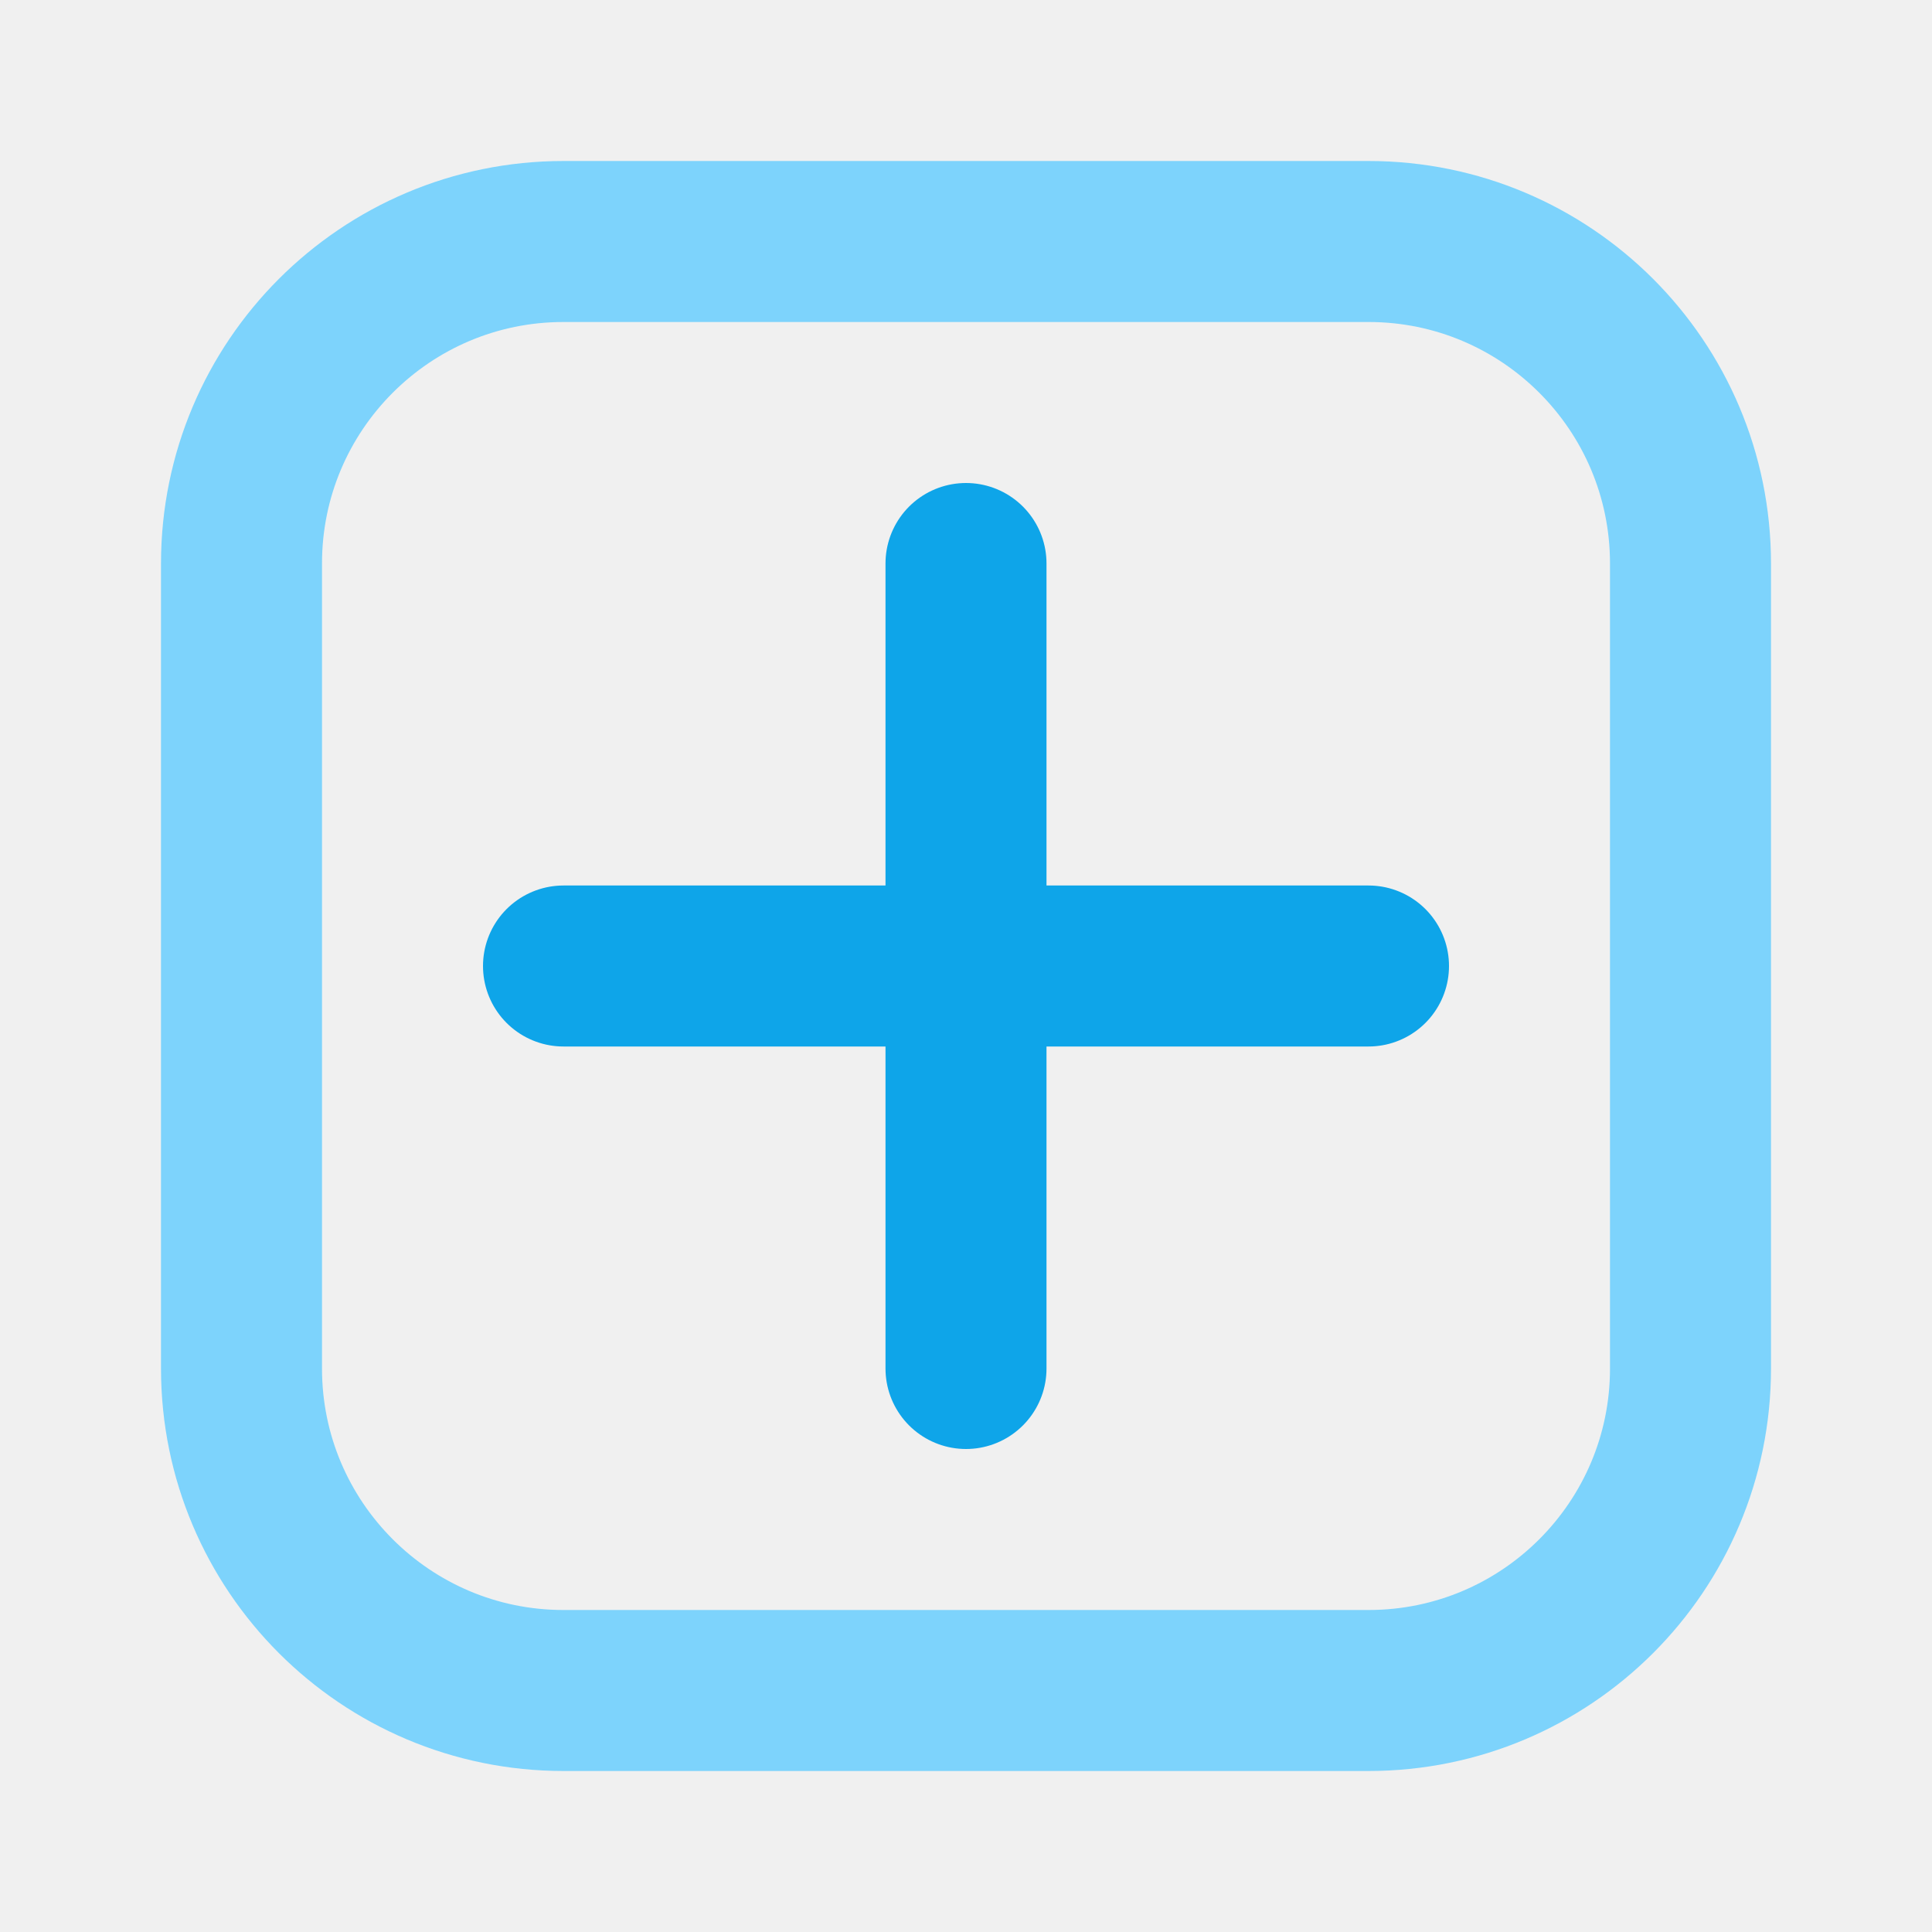
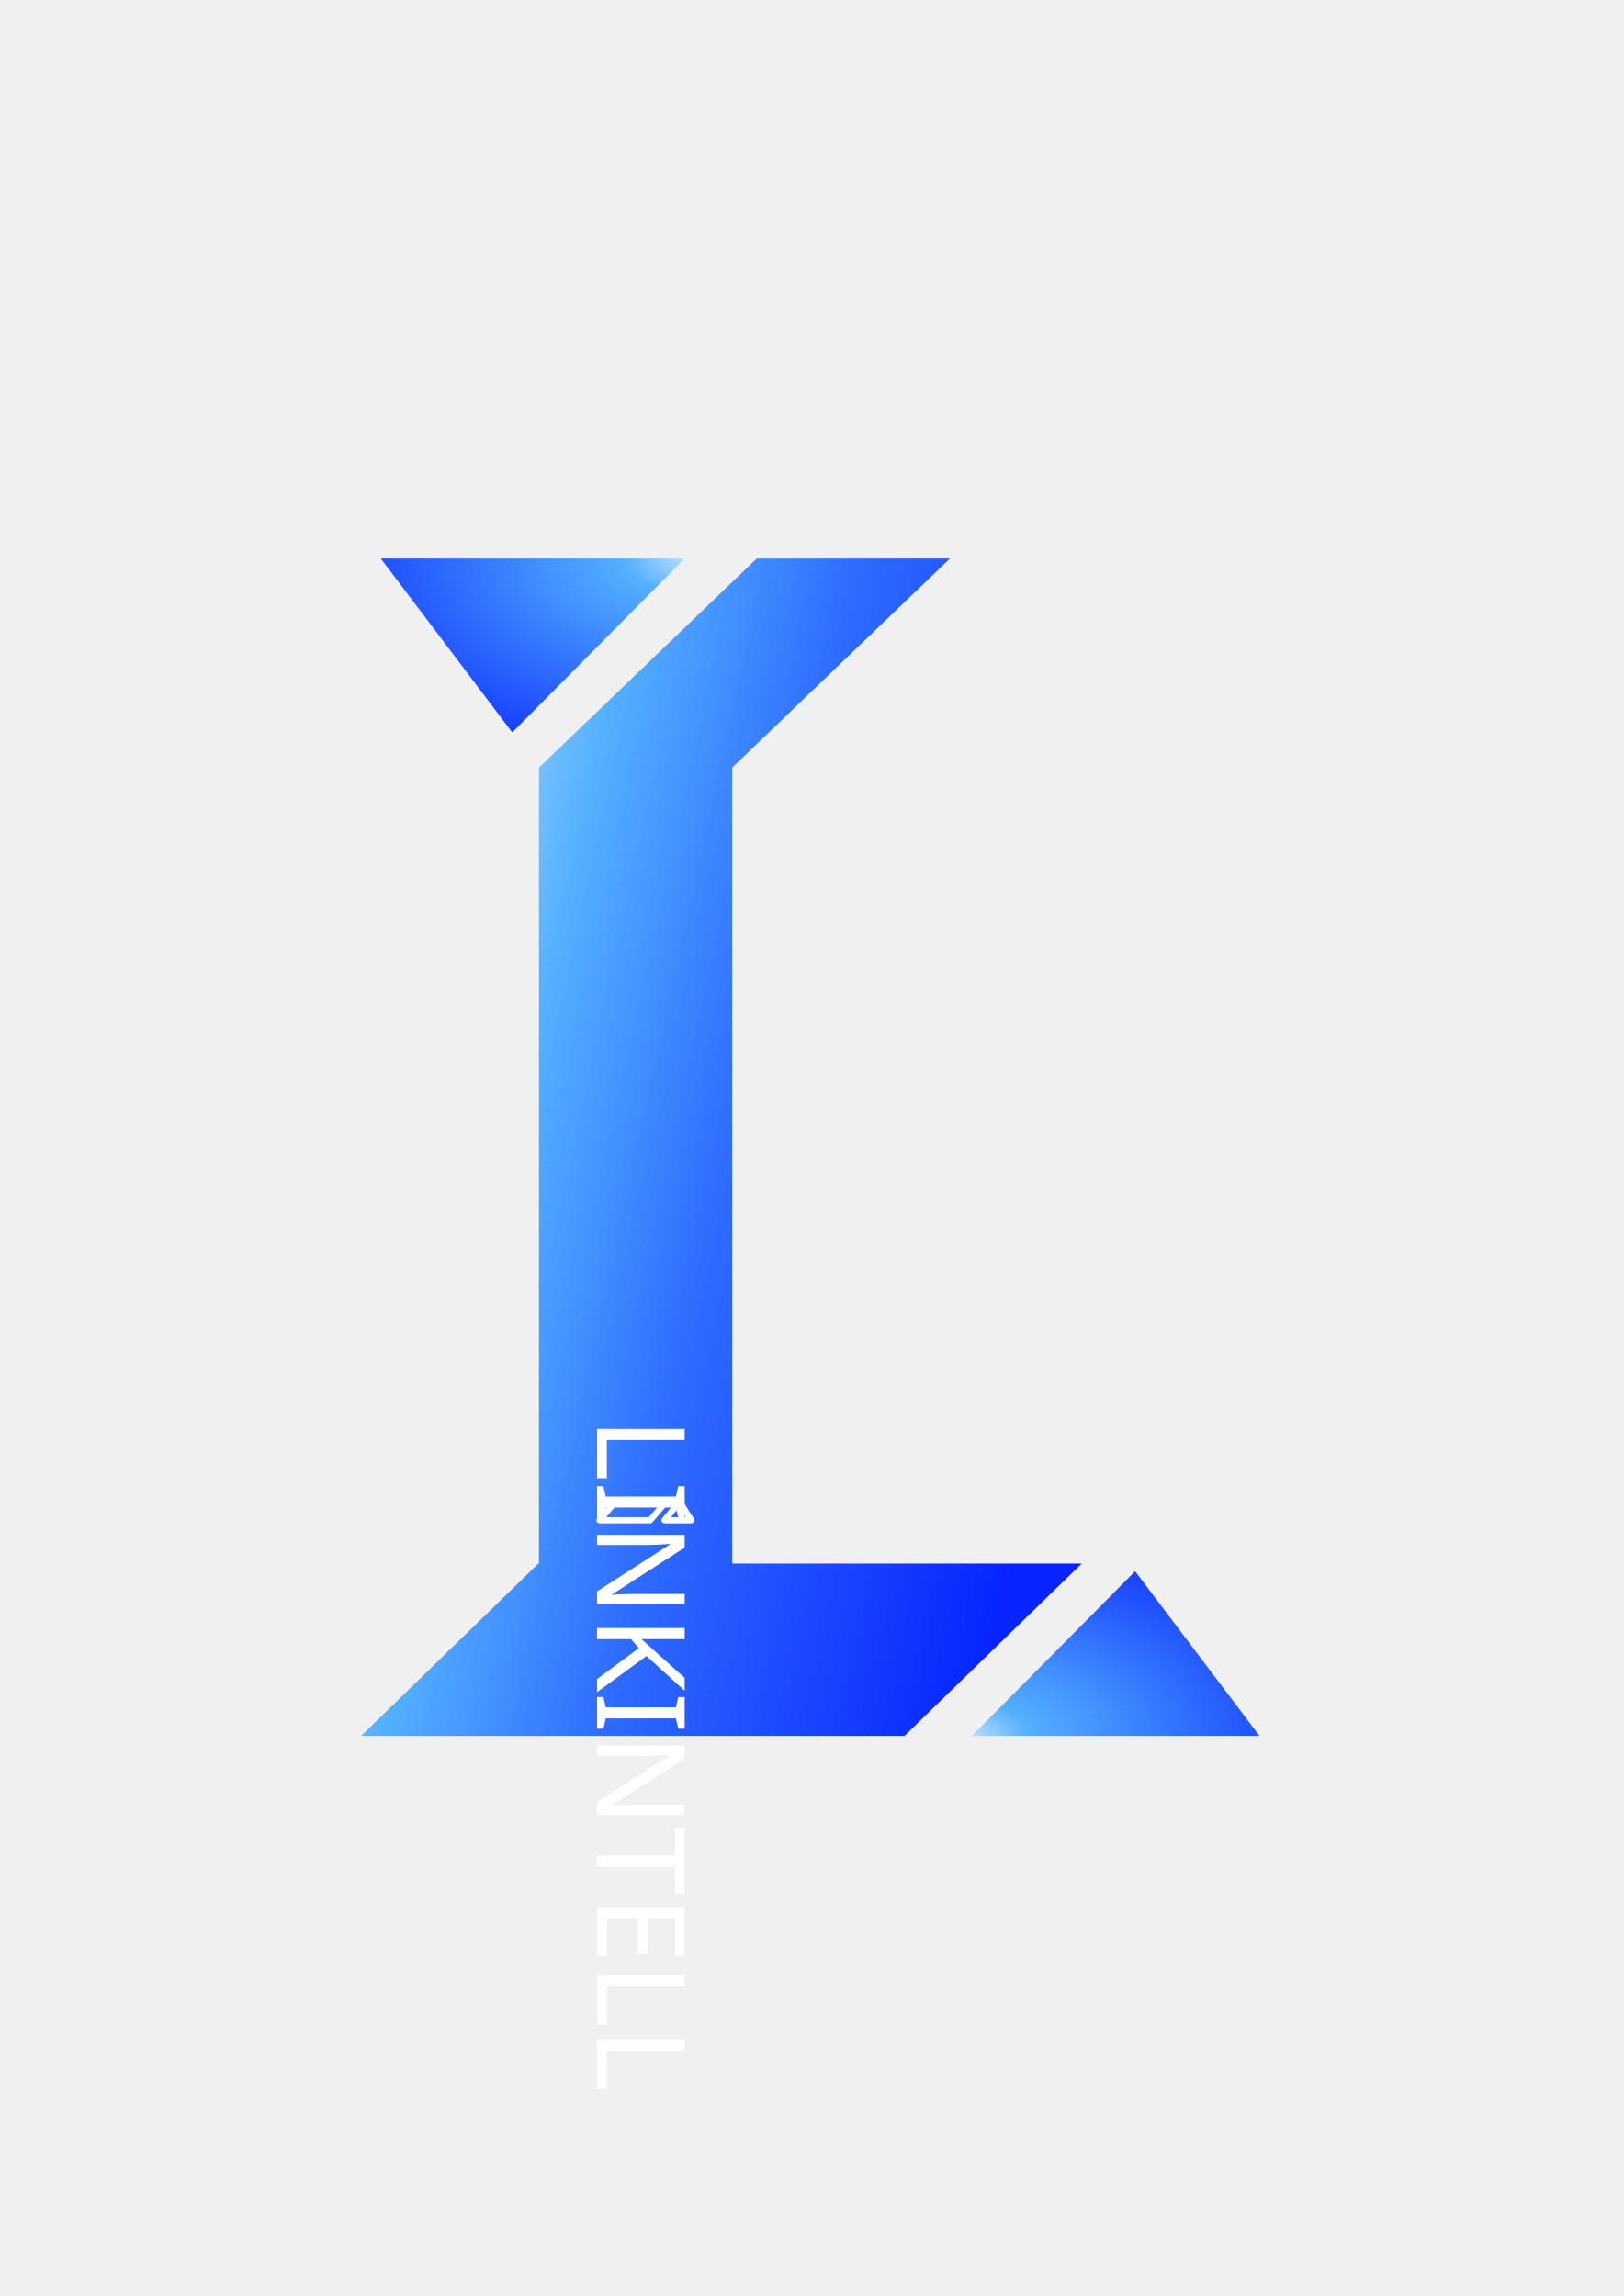
- <svg xmlns="http://www.w3.org/2000/svg" width="64" height="64" viewBox="0 0 24 24" fill="none">
-   <rect x="3" y="3" width="18" height="18" rx="4" stroke="#7DD3FC" stroke-width="2" />
-   <path d="M7 12h10" stroke="#0EA5E9" stroke-width="2" stroke-linecap="round" />
-   <path d="M12 7v10" stroke="#0EA5E9" stroke-width="2" stroke-linecap="round" />
+ <svg xmlns="http://www.w3.org/2000/svg" xmlns:ns1="http://schemas.microsoft.com/visio/2003/SVGExtensions/" width="8.268in" height="11.693in" viewBox="0 0 595.276 841.89" xml:space="preserve" color-interpolation-filters="sRGB" class="st6">
+   <ns1:documentProperties ns1:langID="2052" ns1:metric="true" ns1:viewMarkup="false">
+     <ns1:userDefs>
+       <ns1:ud ns1:nameU="msvNoAutoConnect" ns1:val="VT0(1):26" />
+     </ns1:userDefs>
+   </ns1:documentProperties>
+   <style type="text/css">
+ 	
+ 		.st1 {fill:url(#grad2-4);stroke:none;stroke-linecap:round;stroke-linejoin:round;stroke-width:3}
+ 		.st2 {fill:url(#grad0-11);stroke:none;stroke-linecap:round;stroke-linejoin:round;stroke-width:3}
+ 		.st3 {fill:none;stroke:none;stroke-linecap:round;stroke-linejoin:round;stroke-width:0.75}
+ 		.st4 {fill:#ffffff;font-family:Yu Gothic UI Semibold;font-size:3.75em}
+ 		.st5 {fill:none;stroke:#ffffff;stroke-linecap:round;stroke-linejoin:round;stroke-width:2.25}
+ 		.st6 {fill:none;fill-rule:evenodd;font-size:12px;overflow:visible;stroke-linecap:square;stroke-miterlimit:3}
+ 	
+ 	</style>
+   <defs id="Patterns_And_Gradients">
+     <radialGradient id="grad2-4" cx="0" cy="1" r="1.4">
+       <stop offset="0" stop-color="#b7deff" stop-opacity="1" />
+       <stop offset="0.14" stop-color="#54b0ff" stop-opacity="1" />
+       <stop offset="1" stop-color="#0723ff" stop-opacity="1" />
+     </radialGradient>
+     <linearGradient id="grad0-11" x1="0" y1="0" x2="1" y2="0" gradientTransform="rotate(20 0.5 0.5)">
+       <stop offset="0" stop-color="#b7deff" stop-opacity="1" />
+       <stop offset="0.23" stop-color="#54b0ff" stop-opacity="1" />
+       <stop offset="0.52" stop-color="#2e6aff" stop-opacity="1" />
+       <stop offset="1" stop-color="#0723ff" stop-opacity="1" />
+     </linearGradient>
+   </defs>
+   <g ns1:mID="26" ns1:index="10" ns1:groupContext="foregroundPage">
+     <ns1:pageProperties ns1:drawingScale="0.0393701" ns1:pageScale="0.0393701" ns1:drawingUnits="24" ns1:shadowOffsetX="8.50394" ns1:shadowOffsetY="-8.50394" />
+     <g id="shape1-1" ns1:mID="1" ns1:groupContext="shape" transform="translate(251.008,1046.69) rotate(180)">
+       <ns1:userDefs>
+         <ns1:ud ns1:nameU="visVersion" ns1:val="VT0(15):26" />
+       </ns1:userDefs>
+       <path d="M111.4 841.89 L63.21 778.11 L0 841.89 L111.4 841.89 Z" class="st1" />
+     </g>
+     <g id="shape2-5" ns1:mID="2" ns1:groupContext="shape" transform="translate(356.304,-205.37)">
+       <ns1:userDefs>
+         <ns1:ud ns1:nameU="visVersion" ns1:val="VT0(15):26" />
+       </ns1:userDefs>
+       <path d="M105.46 841.89 L59.84 781.51 L0 841.89 L105.46 841.89 Z" class="st1" />
+     </g>
+     <g id="shape3-8" ns1:mID="3" ns1:groupContext="shape" transform="translate(132.378,-205.37)">
+       <path d="M65.2 486.85 L65.2 778.68 L64.99 778.68 L0 841.89 L199.2 841.89 L264.19 778.68 L136.06 778.68 L136.06 486.85        L136.03 486.85 L65.2 486.85 ZM65.2 486.85 L136.03 486.85 L215.86 410.17 L145.02 410.17 L65.2 486.85 Z" class="st2" />
+     </g>
+     <g id="shape4-12" ns1:mID="4" ns1:groupContext="shape" transform="translate(1055.93,284.173) rotate(90)">
+       <ns1:textBlock ns1:margins="rect(4,4,4,4)" />
+       <ns1:textRect cx="143.22" cy="823.404" width="286.45" height="36.971" />
+       <rect x="0" y="804.919" width="286.441" height="36.971" class="st3" />
+       <text x="24.79" y="837.06" class="st4" ns1:langID="1033">
+         <ns1:paragraph ns1:horizAlign="1" ns1:bulletSize="0.166667" />
+         <ns1:tabList />LINKINTELL</text>
+     </g>
+     <g id="group5-15" transform="translate(219.798,-284.457)" ns1:mID="5" ns1:groupContext="group">
+       <g id="shape6-16" ns1:mID="6" ns1:groupContext="shape" transform="translate(23.791,-1.13687E-13)">
+         <ns1:userDefs>
+           <ns1:ud ns1:nameU="visVersion" ns1:val="VT0(15):26" />
+         </ns1:userDefs>
+         <path d="M9.83 841.89 L5.58 835.13 L0 841.89 L9.83 841.89 Z" class="st5" />
+       </g>
+       <g id="shape7-18" ns1:mID="7" ns1:groupContext="shape">
+         <path d="M12.68 834.82 L6.08 834.82 L6.06 834.82 L0 841.89 L18.56 841.89 L24.62 834.82 L12.68 834.82 Z" class="st5" />
+       </g>
+     </g>
+   </g>
</svg>
